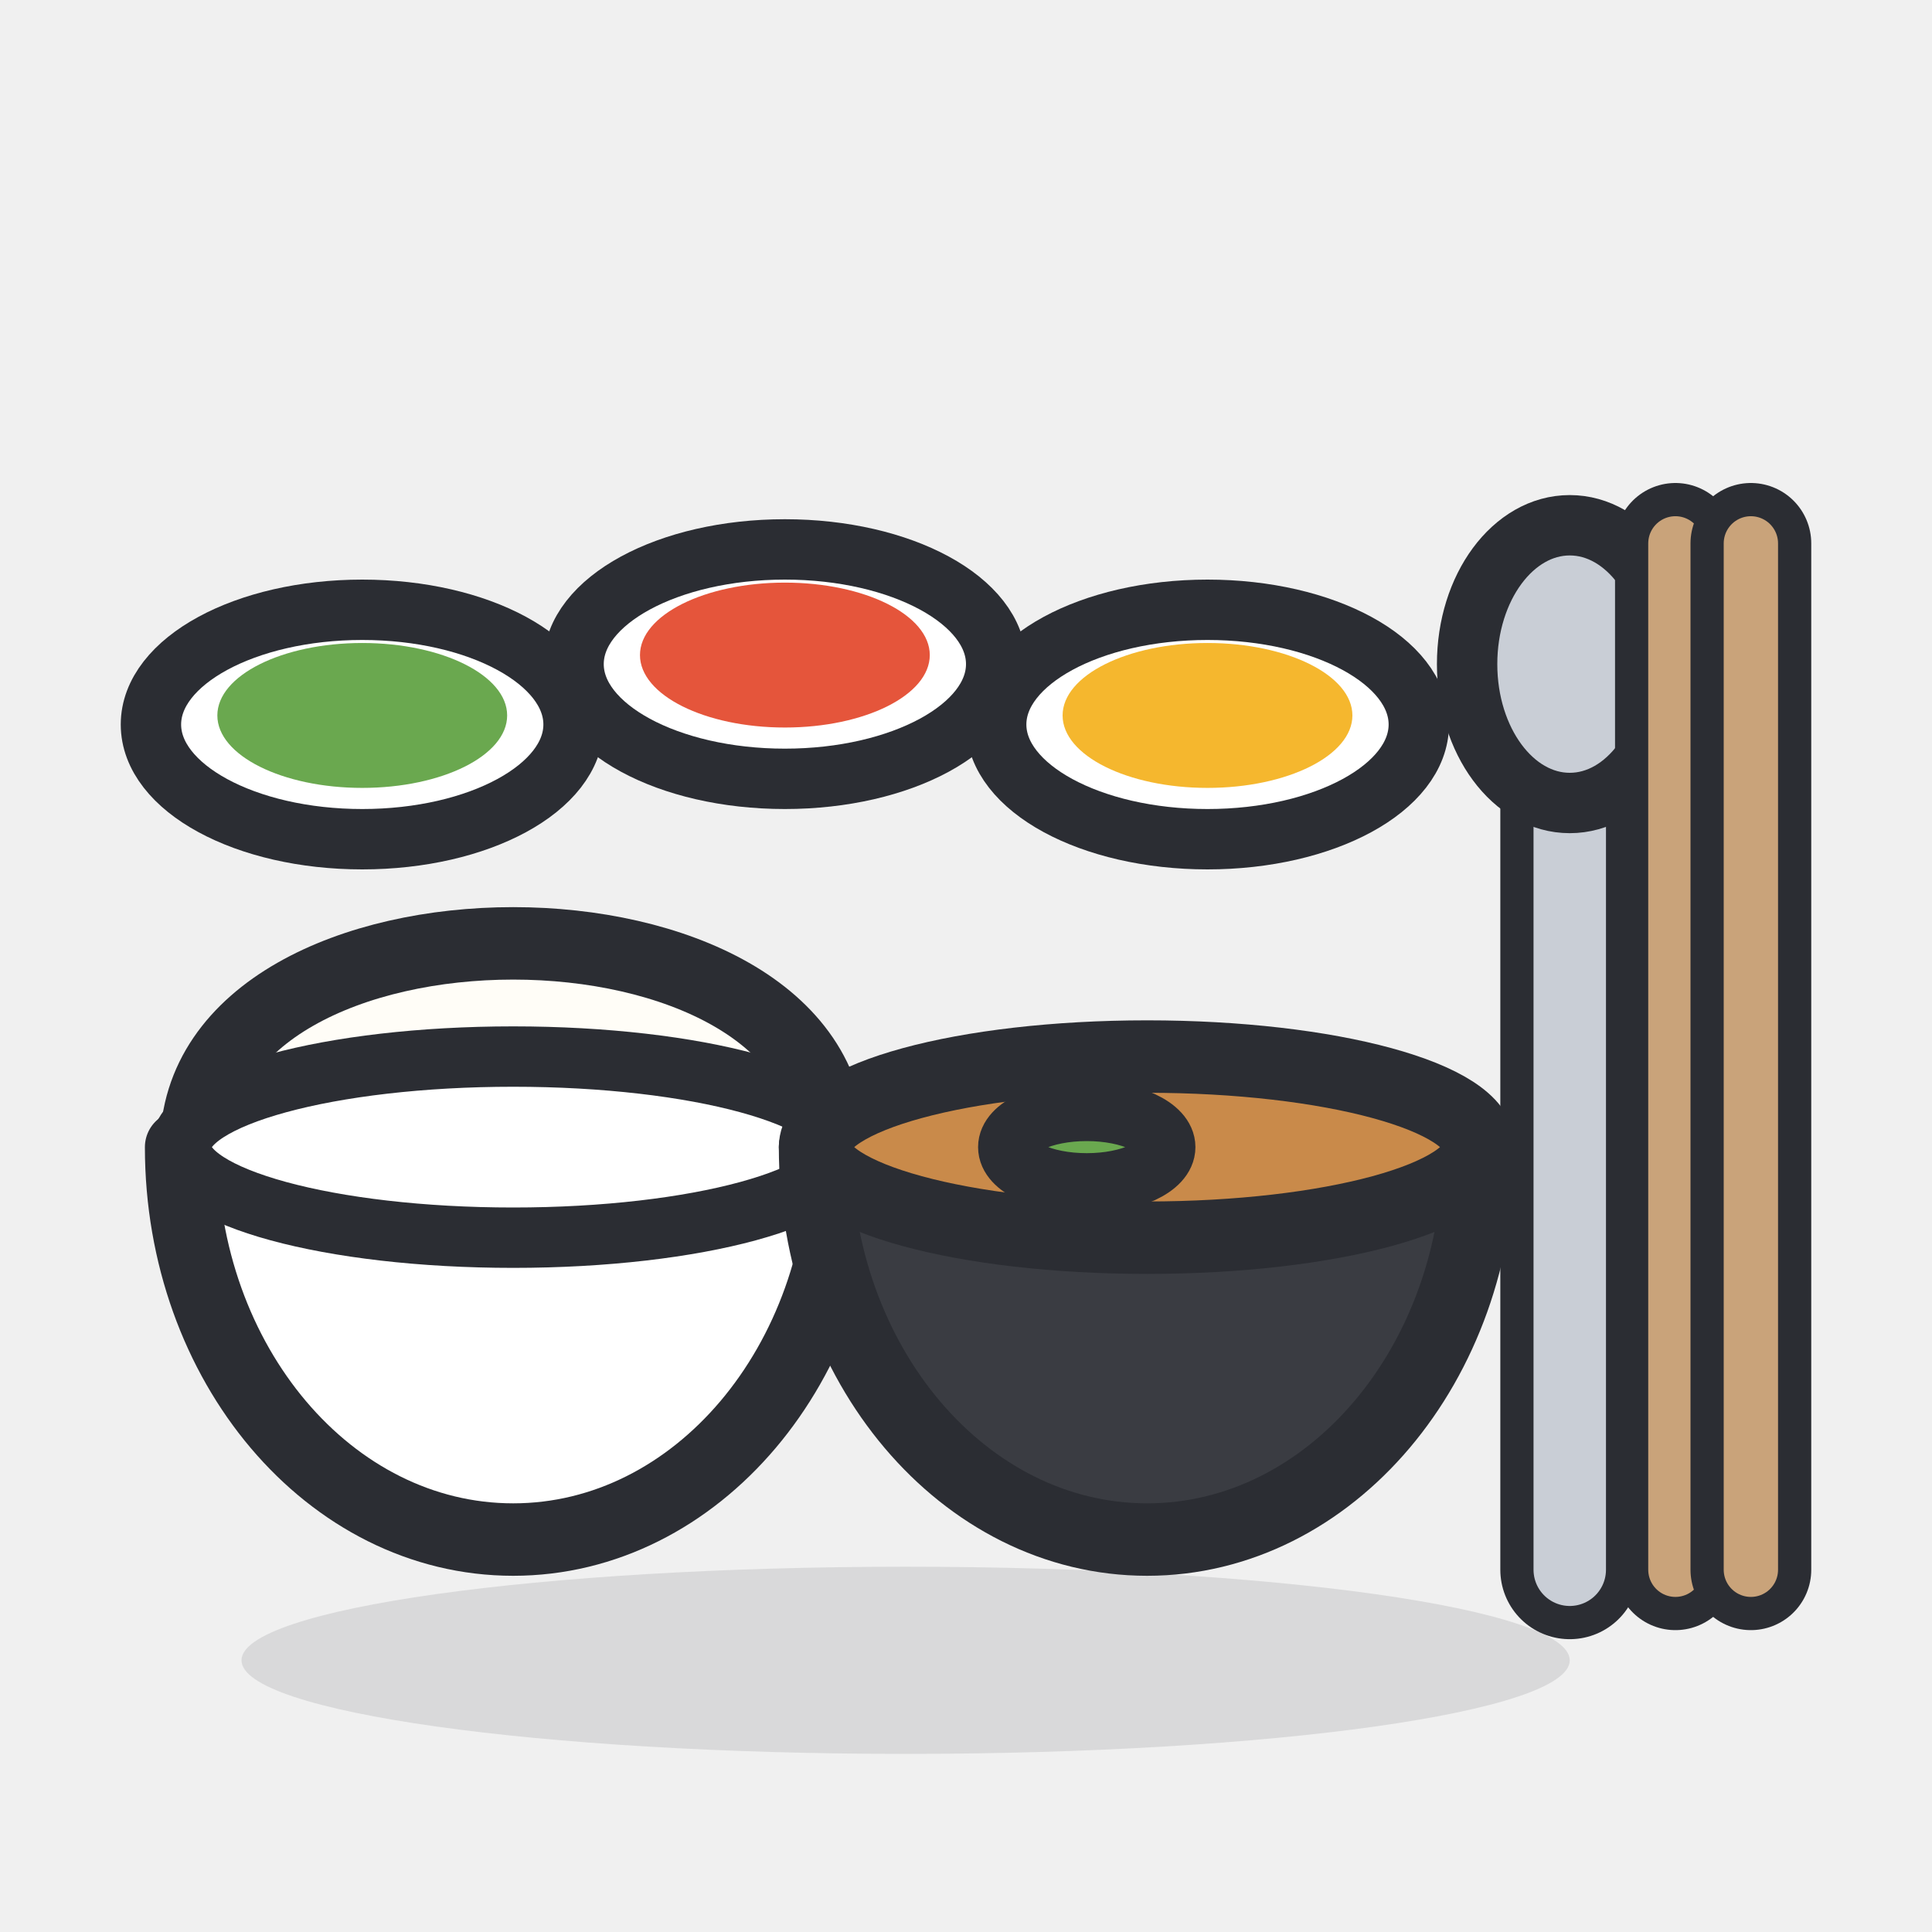
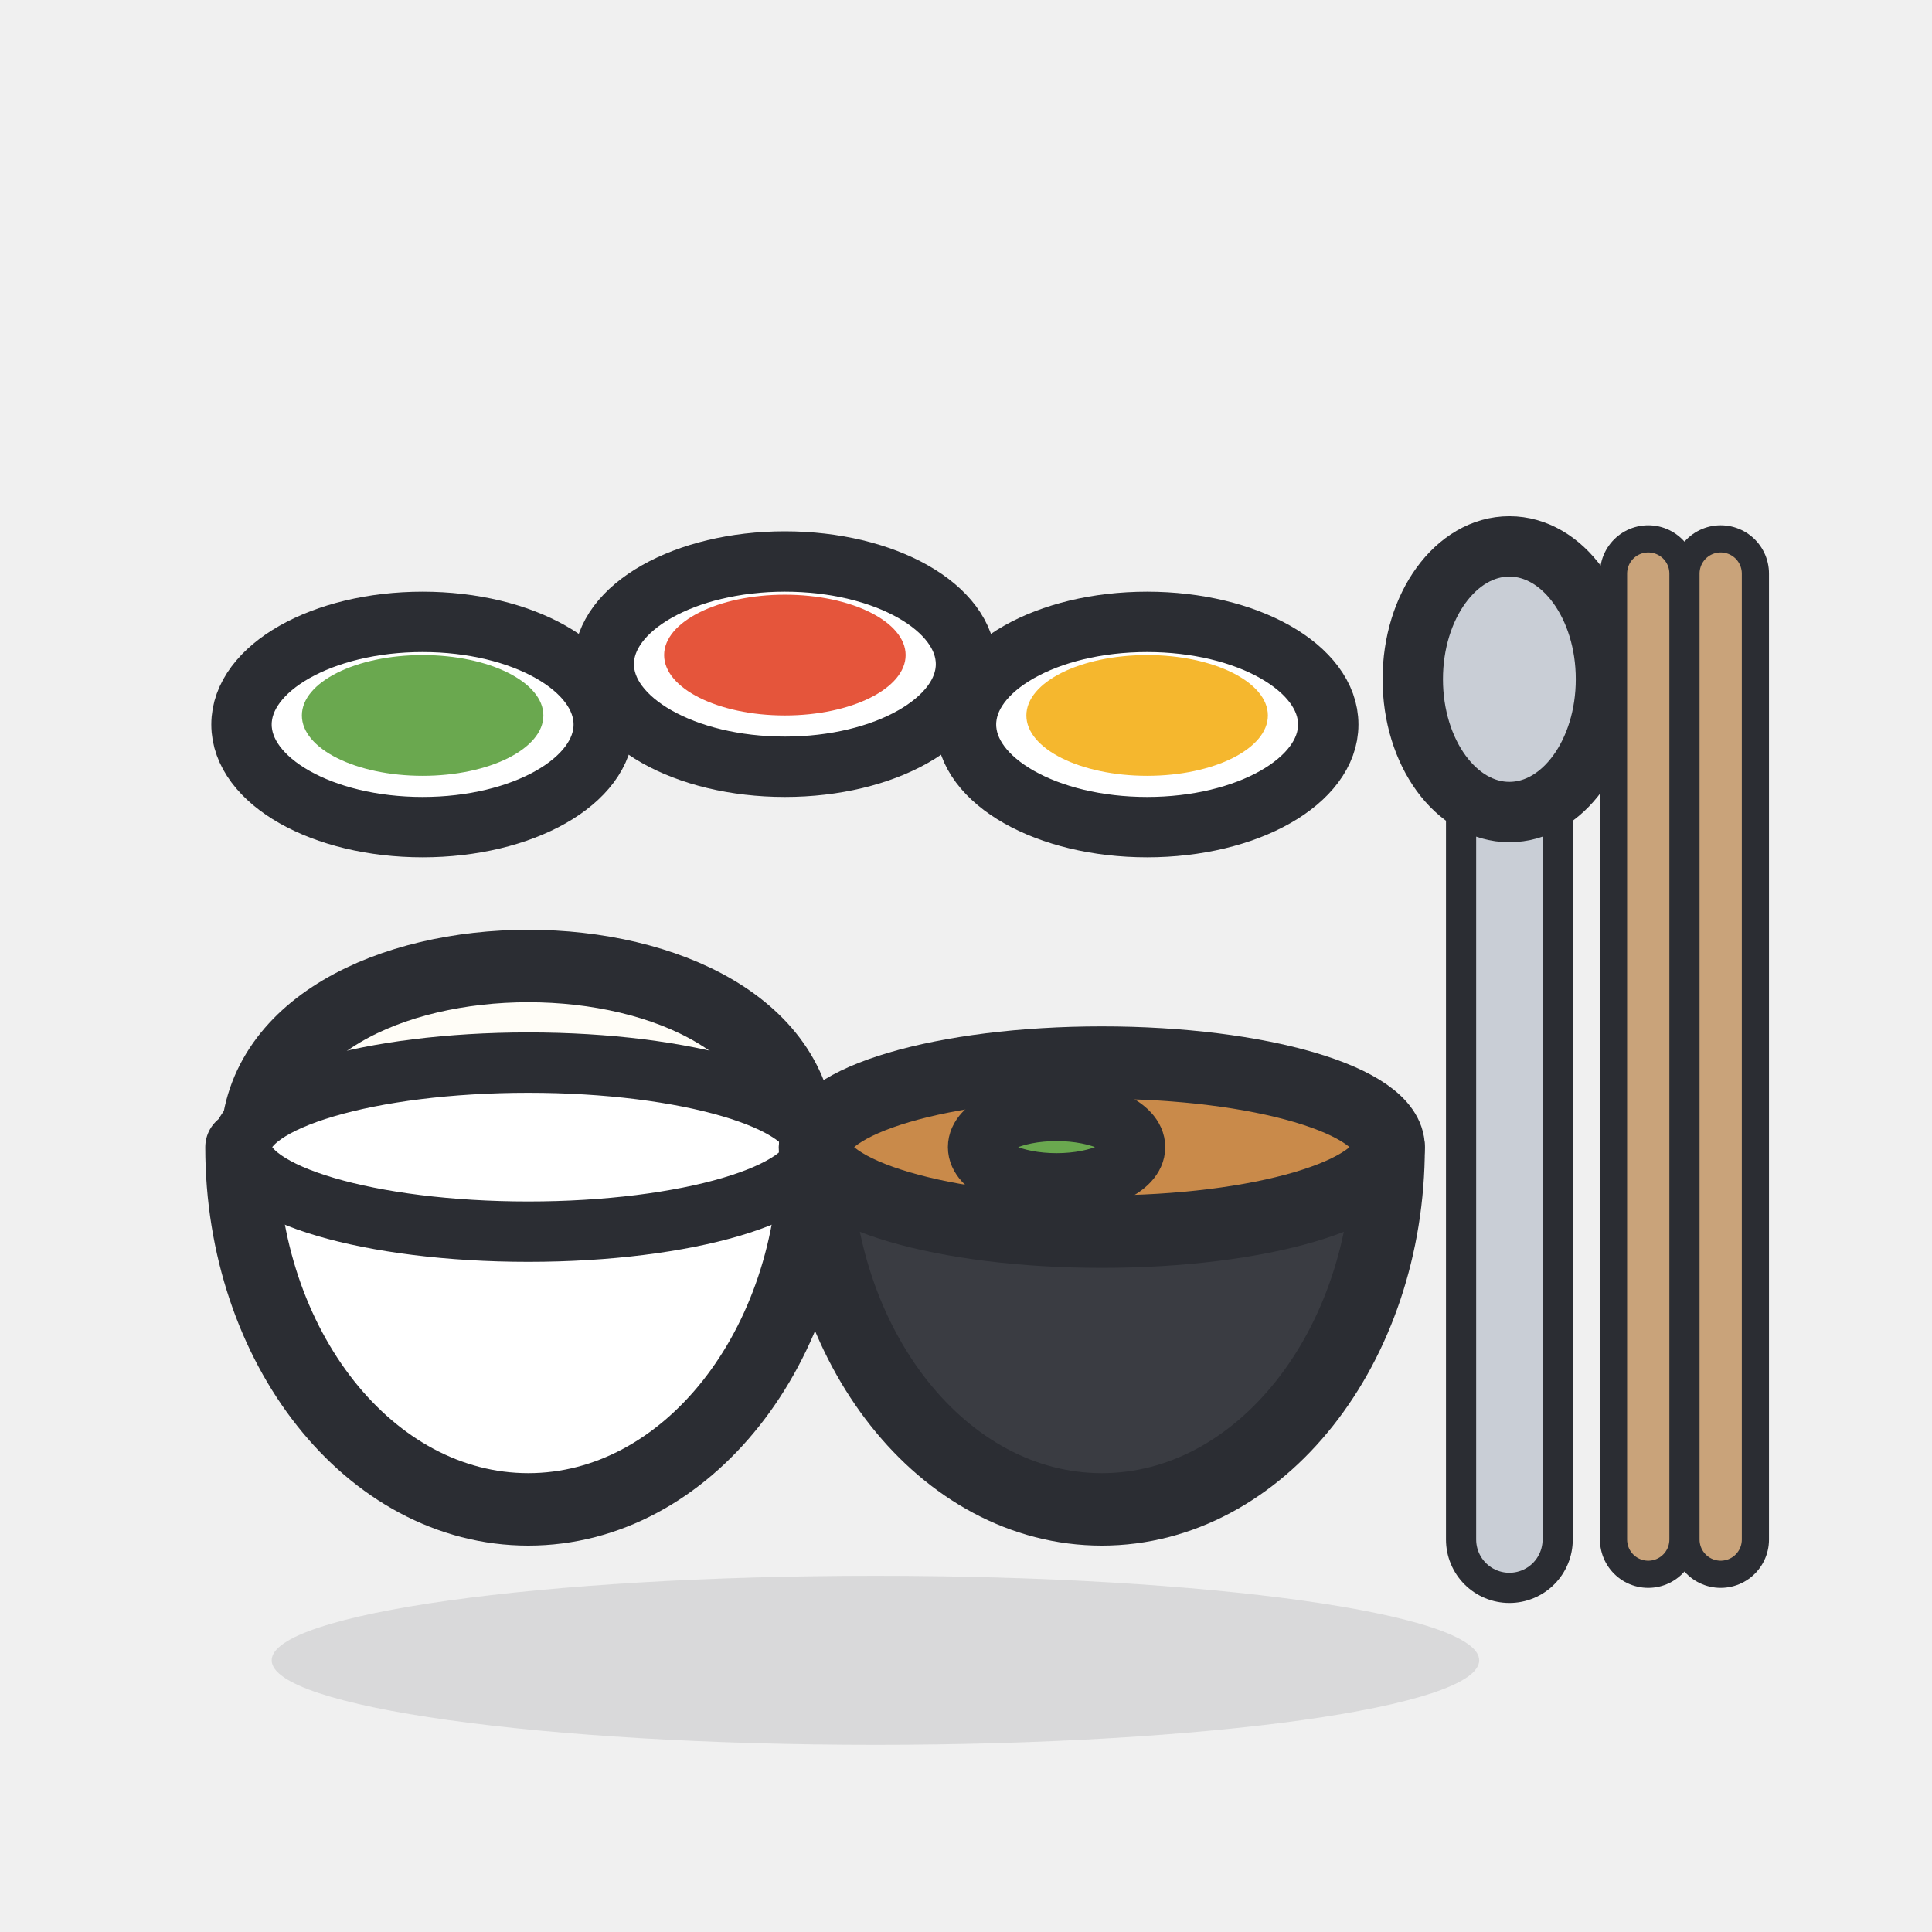
<svg xmlns="http://www.w3.org/2000/svg" viewBox="0 0 64 64">
-   <ellipse cx="30" cy="55" rx="22" ry="3.1" fill="#2b2d33" opacity=".12" />
+   <ellipse cx="29" cy="55" rx="20" ry="2.8" fill="#2b2d33" opacity=".12" />
  <g fill="#ffffff" stroke="#2b2d33" stroke-width="2.0" stroke-linejoin="round" stroke-linecap="round">
-     <ellipse cx="12" cy="24" rx="7" ry="3.8" />
+     <ellipse cx="14" cy="24" rx="6" ry="3.4" />
  </g>
  <g fill="#6aa84f">
-     <ellipse cx="12" cy="23.7" rx="4.8" ry="2.4" />
+     <ellipse cx="14" cy="23.7" rx="4" ry="2" />
  </g>
  <g fill="#ffffff" stroke="#2b2d33" stroke-width="2.0" stroke-linejoin="round" stroke-linecap="round">
-     <ellipse cx="26" cy="22" rx="7" ry="3.8" />
+     <ellipse cx="26" cy="22" rx="6" ry="3.4" />
  </g>
  <g fill="#e5553b">
-     <ellipse cx="26" cy="21.7" rx="4.8" ry="2.4" />
+     <ellipse cx="26" cy="21.7" rx="4" ry="2" />
  </g>
  <g fill="#ffffff" stroke="#2b2d33" stroke-width="2.0" stroke-linejoin="round" stroke-linecap="round">
-     <ellipse cx="40" cy="24" rx="7" ry="3.8" />
+     <ellipse cx="38" cy="24" rx="6" ry="3.4" />
  </g>
  <g fill="#f5b72e">
-     <ellipse cx="40" cy="23.7" rx="4.8" ry="2.4" />
+     <ellipse cx="38" cy="23.7" rx="4" ry="2" />
  </g>
  <g fill="#ffffff" stroke="#2b2d33" stroke-width="2.4" stroke-linejoin="round" stroke-linecap="round">
-     <path d="M6.0 38h22a11.0 13 0 0 1-22 0z" />
+     <path d="M8 38h19a9.5 12 0 0 1-19 0z" />
  </g>
  <g fill="#fffdf7" stroke="#2b2d33" stroke-width="2.4" stroke-linejoin="round" stroke-linecap="round">
-     <path d="M6.5 38c0-9 21-9 21 0z" />
+     <path d="M8.5 38c0-8 18-8 18 0z" />
  </g>
  <g fill="#ffffff" stroke="#2b2d33" stroke-width="2.0" stroke-linejoin="round" stroke-linecap="round">
-     <ellipse cx="17" cy="38" rx="11" ry="3" />
+     <ellipse cx="17.5" cy="38" rx="9.5" ry="2.8" />
  </g>
  <g fill="#3a3c42" stroke="#2b2d33" stroke-width="2.4" stroke-linejoin="round" stroke-linecap="round">
-     <path d="M27.0 38h22a11.0 13 0 0 1-22 0z" />
+     <path d="M27 38h19a9.5 12 0 0 1-19 0z" />
  </g>
  <g fill="#c98a4a" stroke="#2b2d33" stroke-width="2.4" stroke-linejoin="round" stroke-linecap="round">
-     <ellipse cx="38" cy="38" rx="11" ry="3" />
+     <ellipse cx="36.5" cy="38" rx="9.5" ry="2.8" />
  </g>
  <g fill="#6aa84f" stroke="#2b2d33" stroke-width="2.0" stroke-linejoin="round" stroke-linecap="round">
-     <ellipse cx="36" cy="38" rx="2.6" ry="1.2" />
+     <ellipse cx="35" cy="38" rx="2.6" ry="1.2" />
  </g>
-   <g fill="none" stroke="#2b2d33" stroke-width="4.6" stroke-linecap="round" stroke-linejoin="round">
-     <path d="M52 26v26" />
+   <g fill="none" stroke="#2b2d33" stroke-width="4.2" stroke-linecap="round" stroke-linejoin="round">
+     <path d="M50 27v24" />
  </g>
-   <g fill="none" stroke="#c9ced6" stroke-width="2.4" stroke-linecap="round" stroke-linejoin="round">
-     <path d="M52 26v26" />
+   <g fill="none" stroke="#c9ced6" stroke-width="2.2" stroke-linecap="round" stroke-linejoin="round">
+     <path d="M50 27v24" />
  </g>
  <g fill="#c9ced6" stroke="#2b2d33" stroke-width="2.0" stroke-linejoin="round" stroke-linecap="round">
-     <ellipse cx="52" cy="22" rx="3.4" ry="4.6" />
+     <ellipse cx="50" cy="22.5" rx="3.2" ry="4.4" />
  </g>
-   <g fill="none" stroke="#2b2d33" stroke-width="4.0" stroke-linecap="round" stroke-linejoin="round">
-     <path d="M55.5 18v34" />
+   <g fill="none" stroke="#2b2d33" stroke-width="3.2" stroke-linecap="round" stroke-linejoin="round">
+     <path d="M54.6 19v32M57 19v32" />
  </g>
-   <g fill="none" stroke="#c9a37a" stroke-width="1.8" stroke-linecap="round" stroke-linejoin="round">
-     <path d="M55.5 18v34" />
-   </g>
-   <g fill="none" stroke="#2b2d33" stroke-width="4.0" stroke-linecap="round" stroke-linejoin="round">
-     <path d="M58 18v34" />
-   </g>
-   <g fill="none" stroke="#c9a37a" stroke-width="1.8" stroke-linecap="round" stroke-linejoin="round">
-     <path d="M58 18v34" />
+   <g fill="none" stroke="#c9a37a" stroke-width="1.4" stroke-linecap="round" stroke-linejoin="round">
+     <path d="M54.6 19v32M57 19v32" />
  </g>
</svg>
